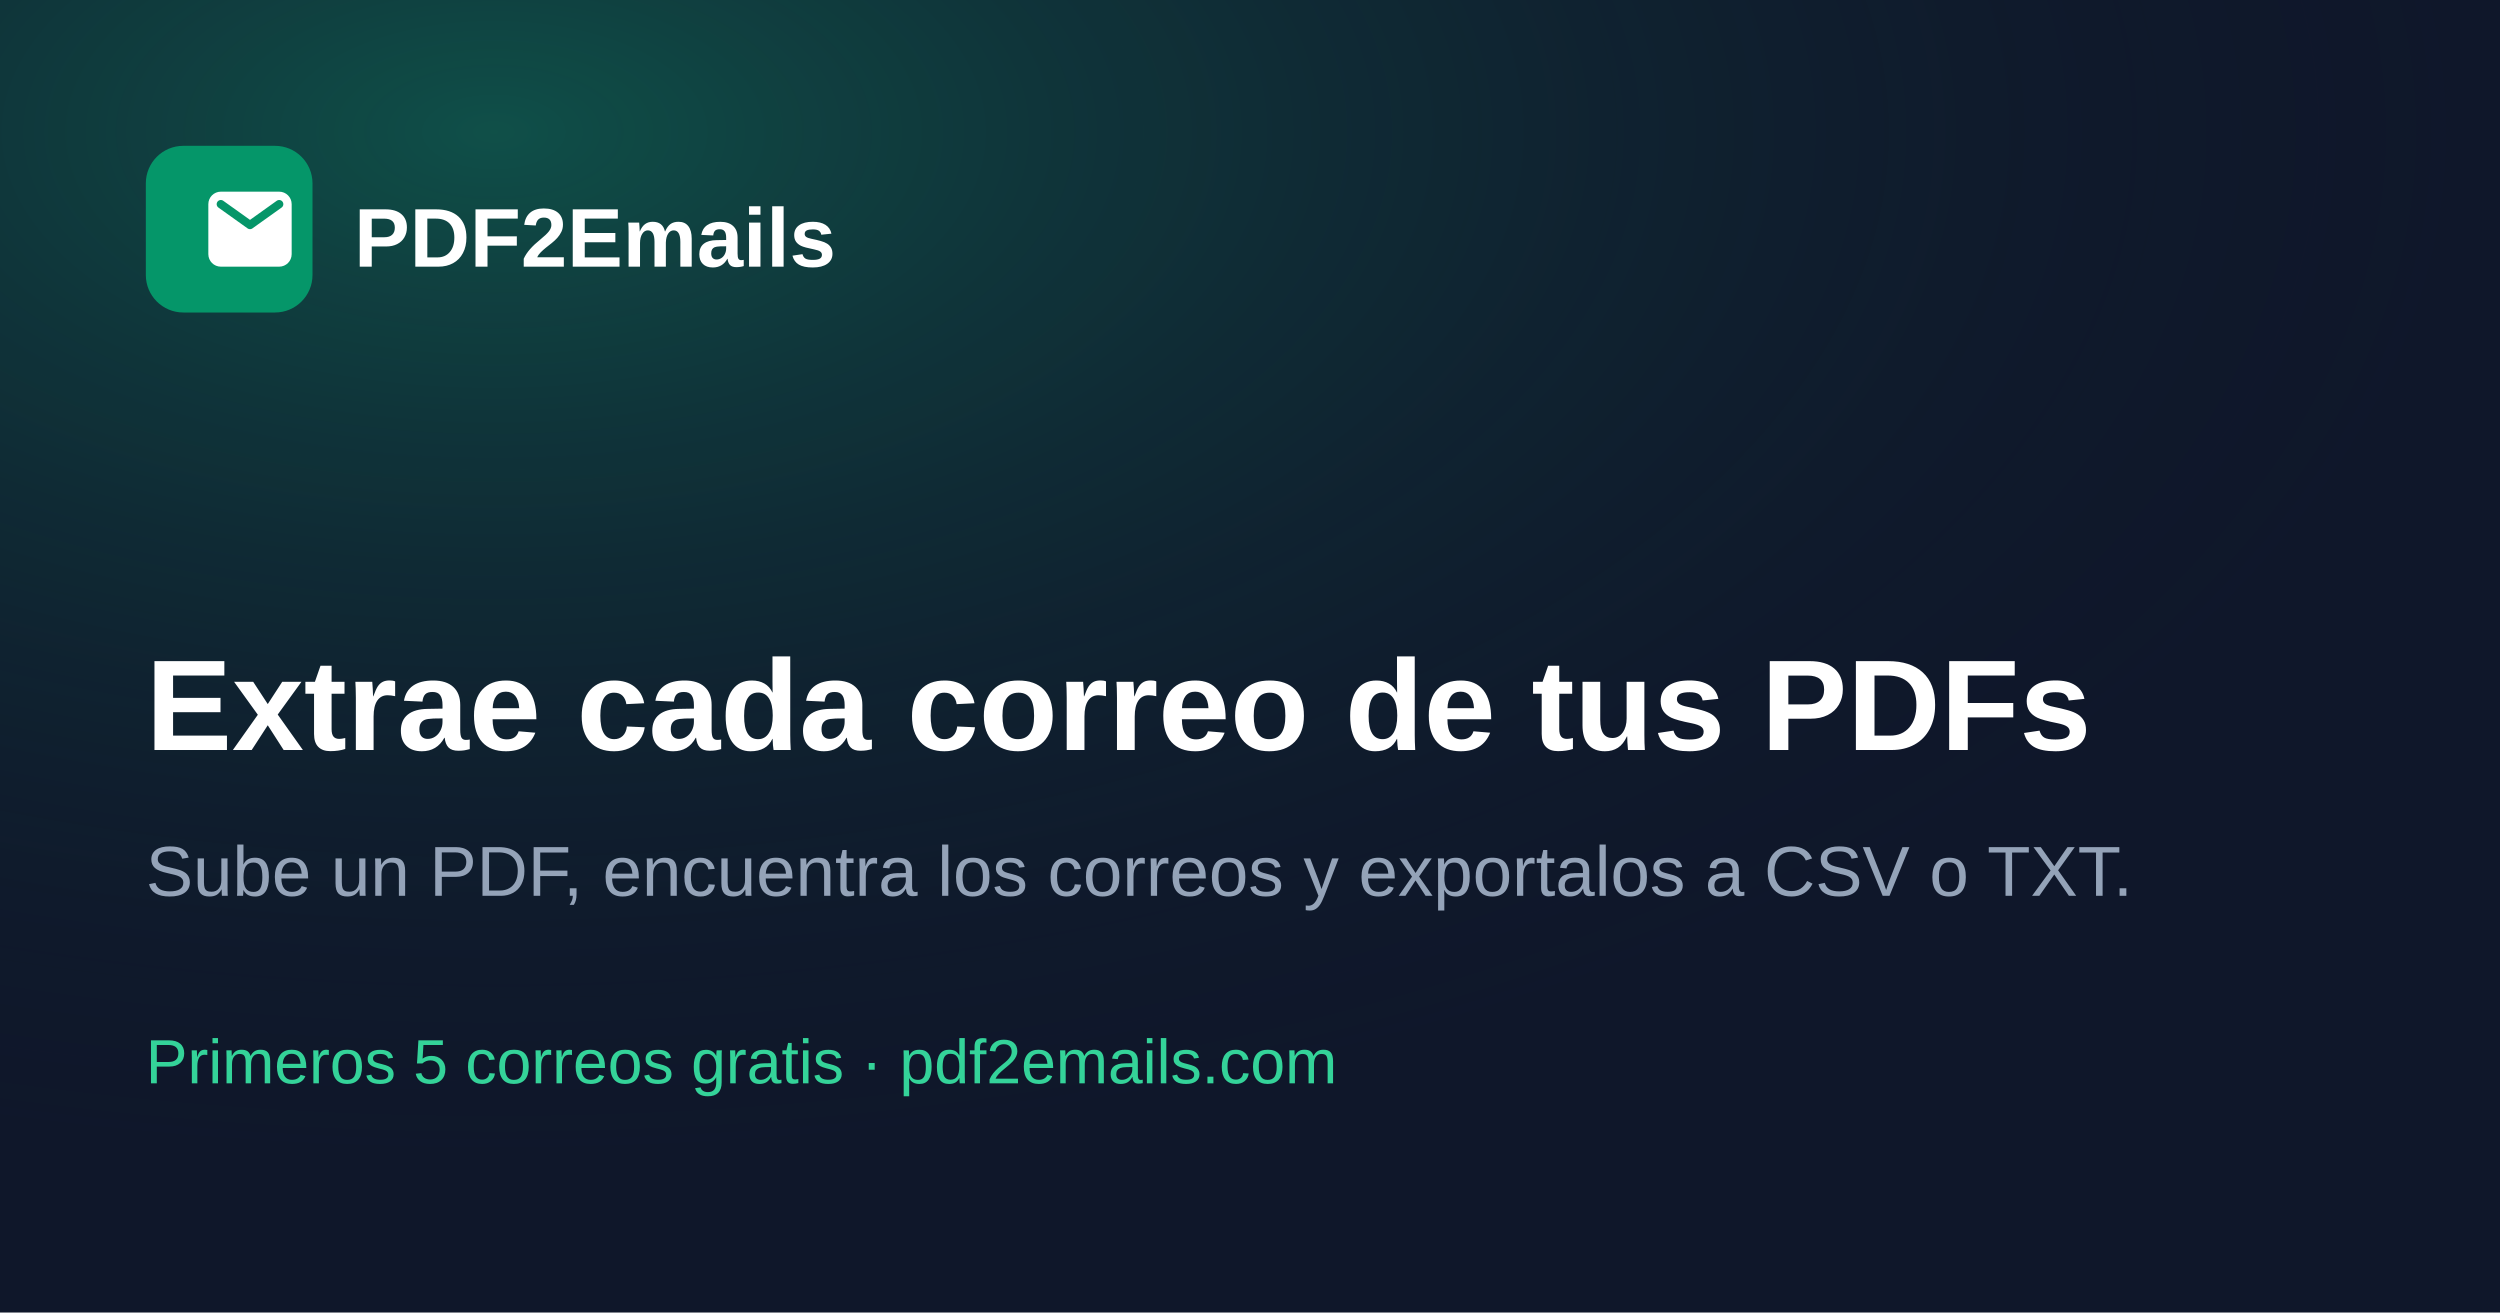
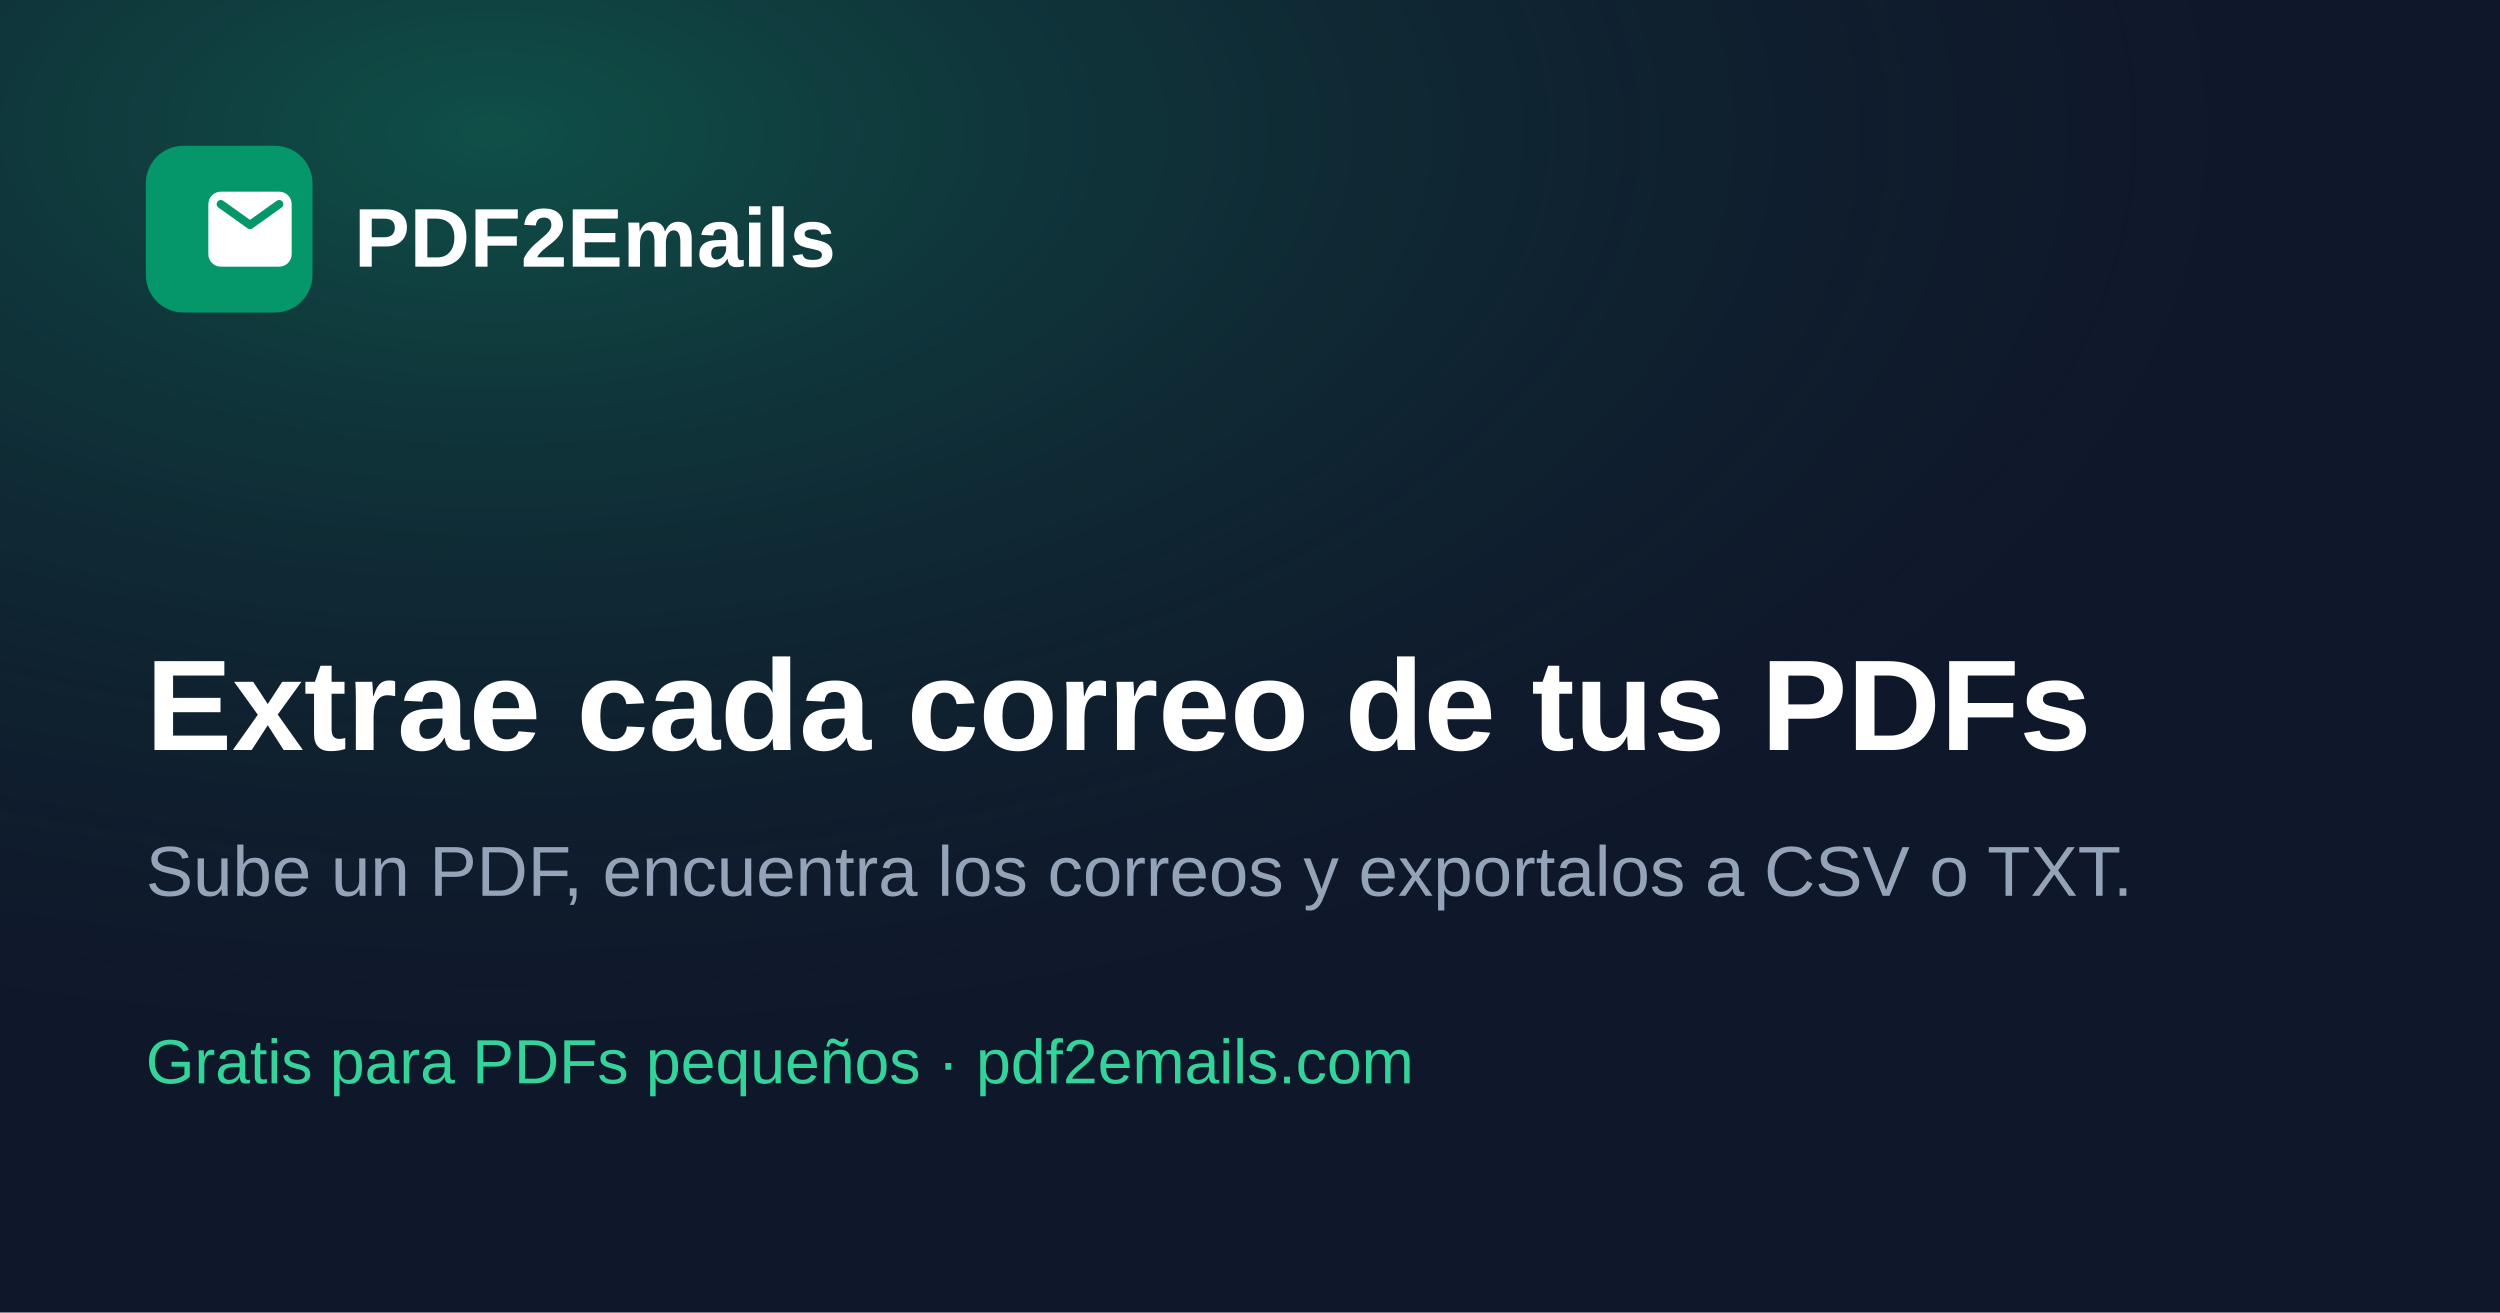
<svg xmlns="http://www.w3.org/2000/svg" width="1200" height="630" viewBox="0 0 1200 630">
  <defs>
    <radialGradient id="g" cx="20%" cy="10%" r="80%">
      <stop offset="0%" stop-color="#10b981" stop-opacity="0.35" />
      <stop offset="100%" stop-color="#0f172a" stop-opacity="0" />
    </radialGradient>
  </defs>
  <rect width="1200" height="630" fill="#0f172a" />
  <rect width="1200" height="630" fill="url(#g)" />
  <rect x="70" y="70" width="80" height="80" rx="18" fill="#059669" />
  <rect x="100" y="92" width="40" height="36" rx="6" fill="#ffffff" />
  <path d="M106 98 l14 10 14-10" fill="none" stroke="#059669" stroke-width="4" stroke-linecap="round" stroke-linejoin="round" />
  <text x="170" y="128" font-family="Arial, sans-serif" font-size="40" font-weight="bold" fill="#ffffff">PDF2Emails</text>
  <text x="70" y="360" font-family="Arial, sans-serif" font-size="62" font-weight="bold" fill="#ffffff">Extrae cada correo de tus PDFs</text>
  <text x="70" y="430" font-family="Arial, sans-serif" font-size="34" fill="#94a3b8">Sube un PDF, encuentra los correos y exportalos a CSV o TXT.</text>
-   <text x="70" y="520" font-family="Arial, sans-serif" font-size="30" fill="#34d399">Primeros 5 correos gratis · pdf2emails.com</text>
+   <text x="70" y="520" font-family="Arial, sans-serif" font-size="30" fill="#34d399">Gratis para PDFs pequeños · pdf2emails.com</text>
</svg>
